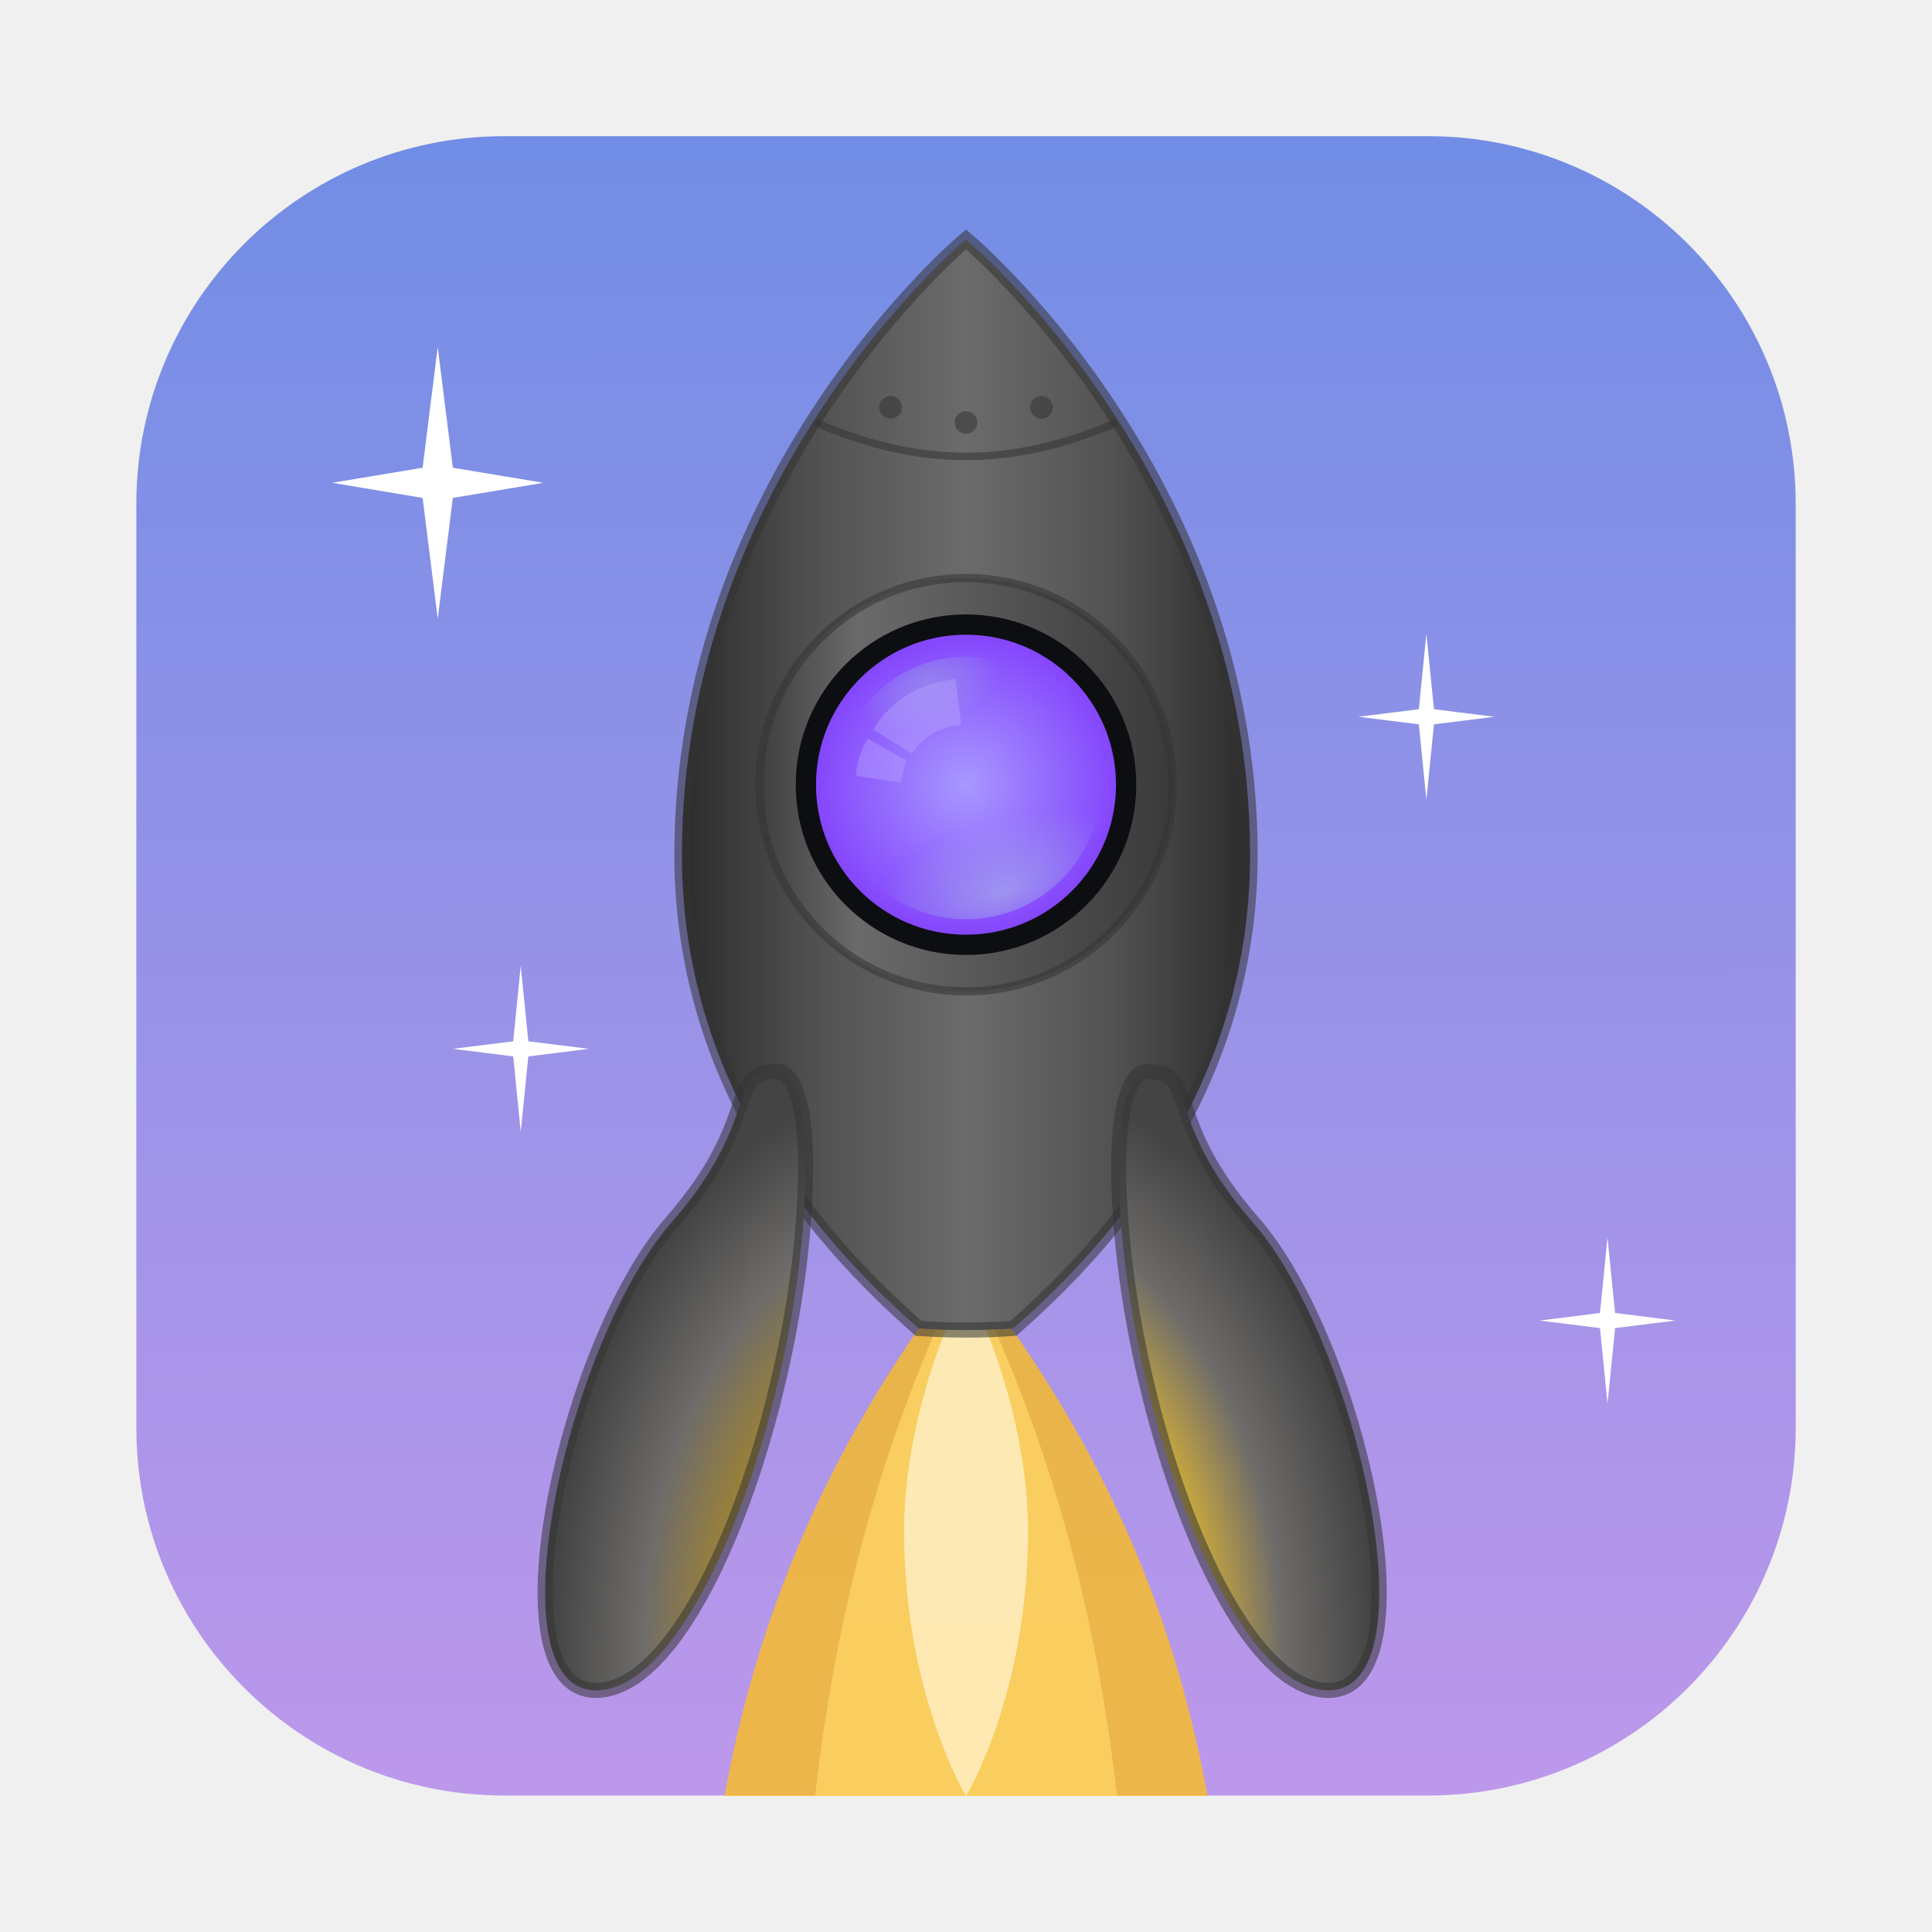
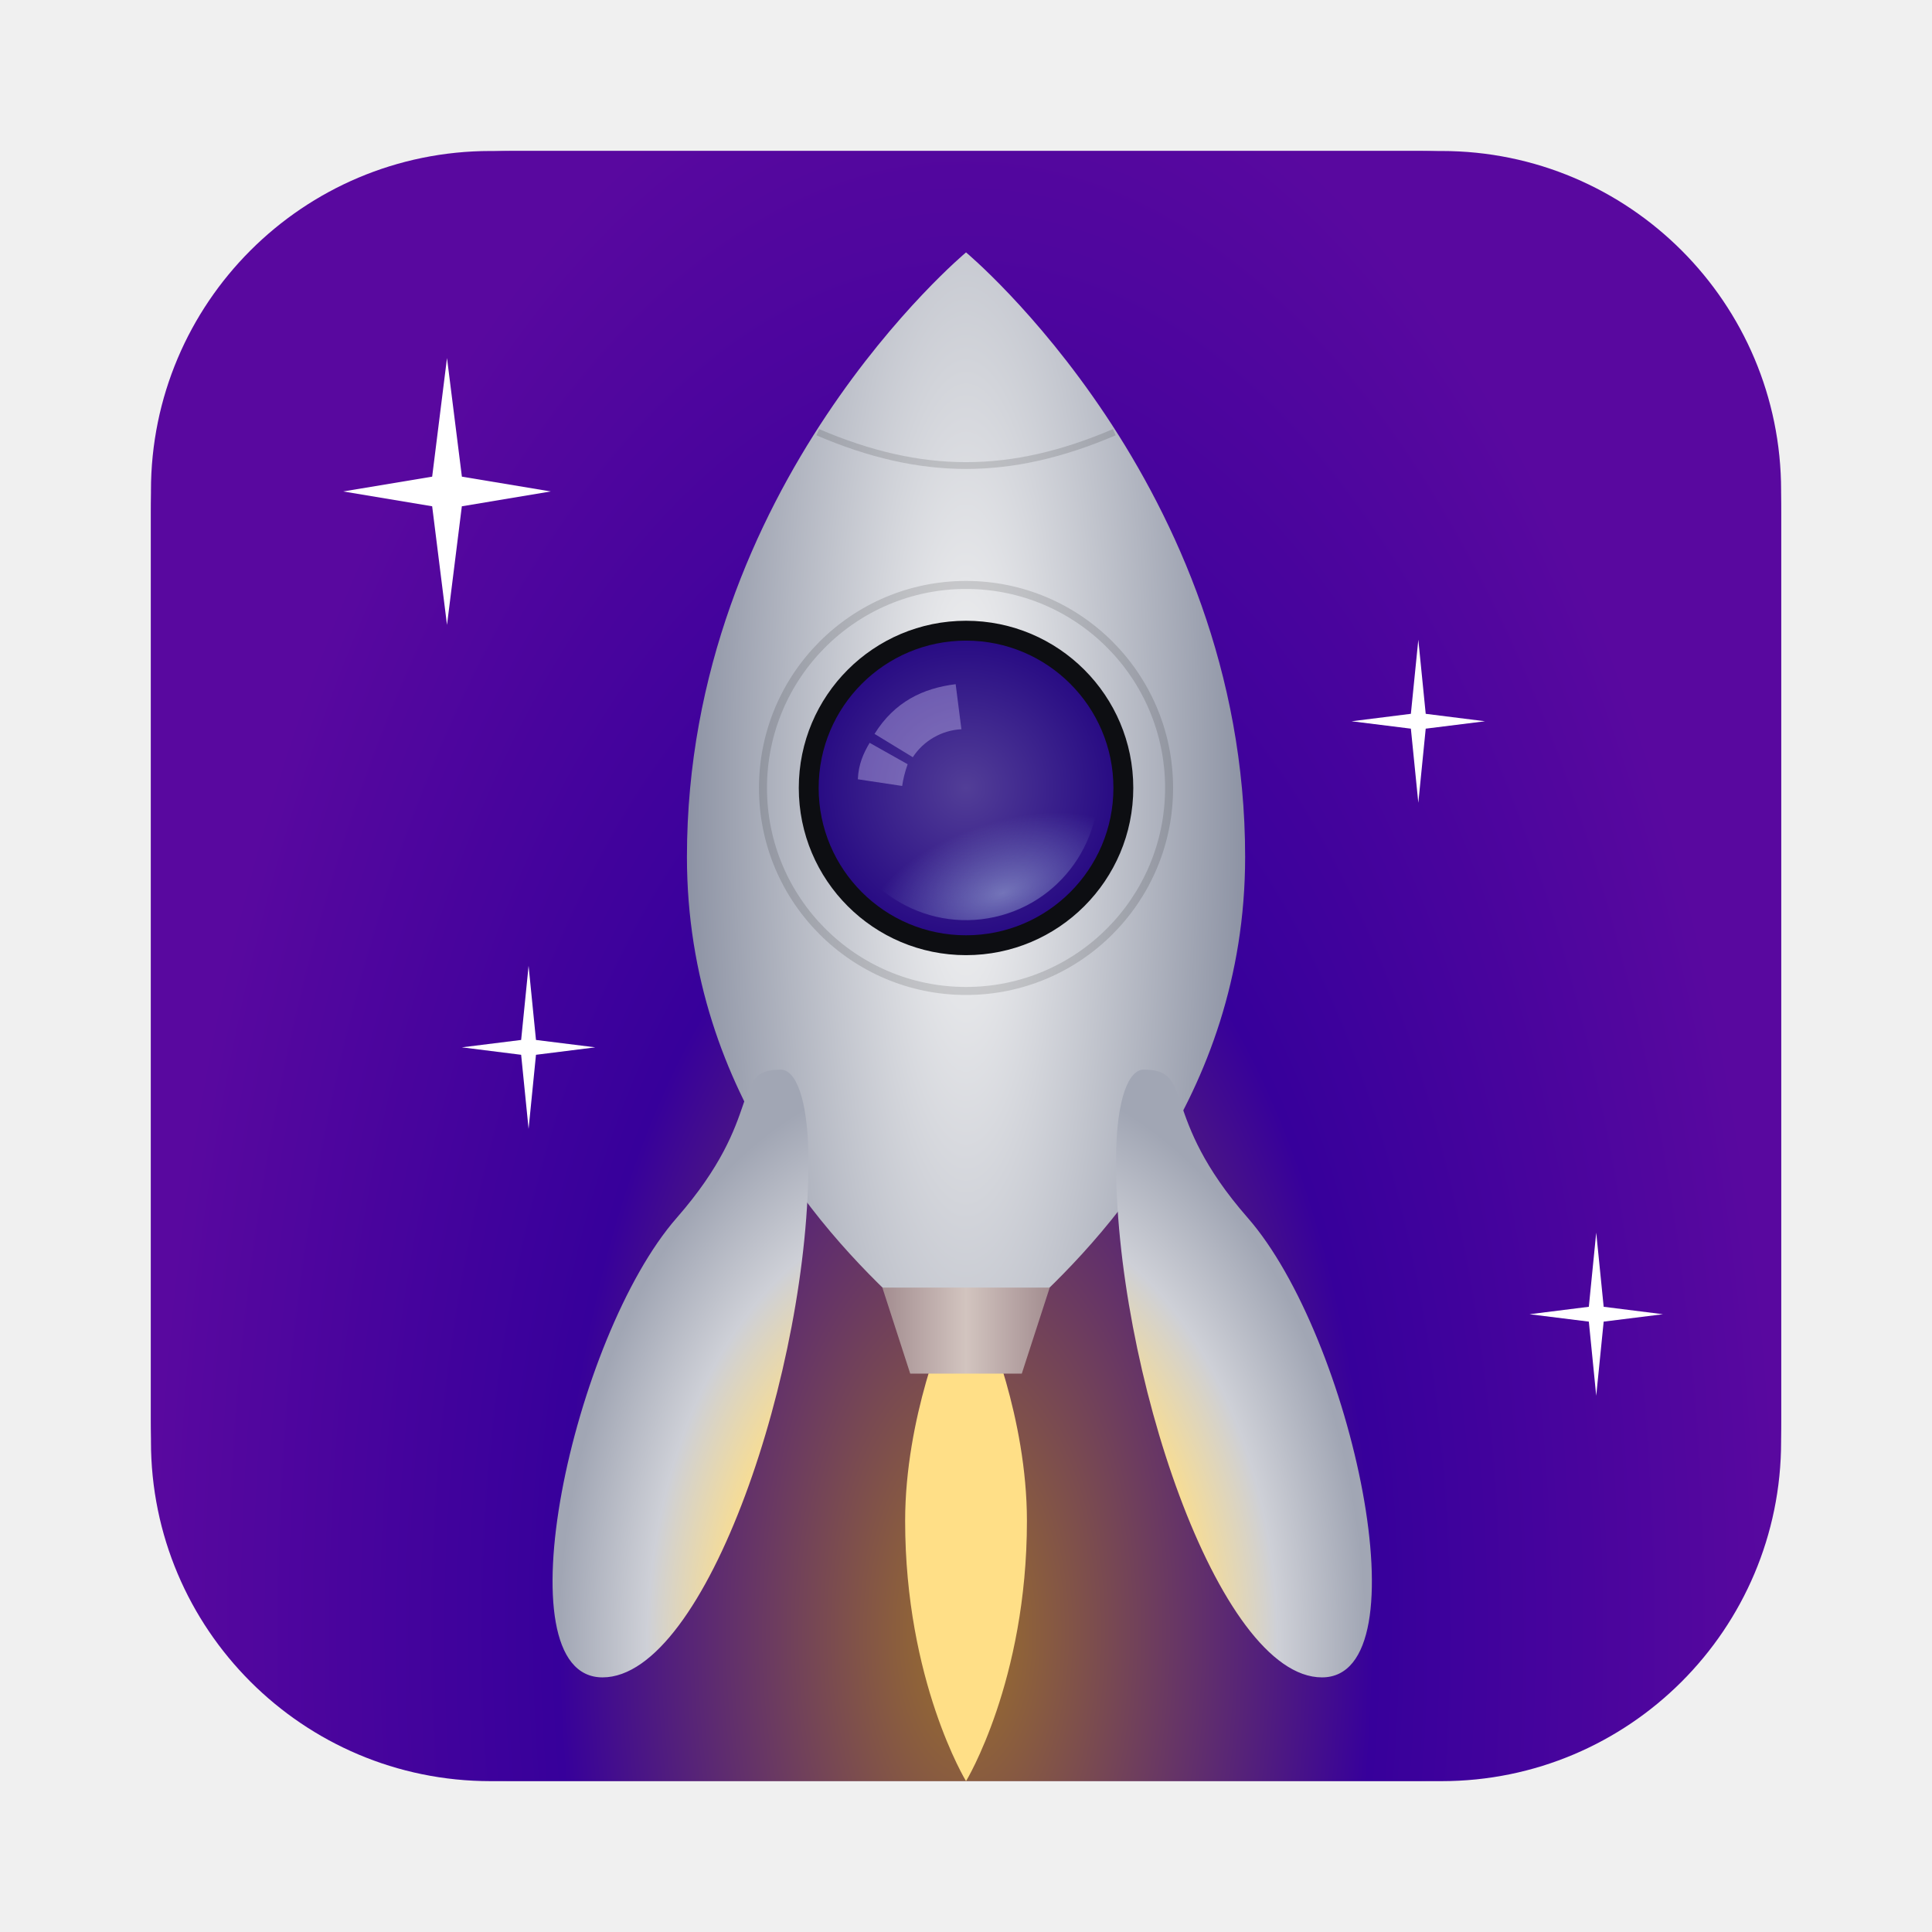
<svg xmlns="http://www.w3.org/2000/svg" xmlns:xlink="http://www.w3.org/1999/xlink" height="64" viewBox="0 0 16.933 16.933" width="64">
-   <linearGradient id="a">
-     <stop offset="0" stop-color="#9bb2de" stop-opacity=".444" />
-     <stop offset="1" stop-color="#9bbcde" stop-opacity="0" />
+   <linearGradient id="i" gradientTransform="matrix(.10867 0 0 .16755 -37.59 11.45)" gradientUnits="userSpaceOnUse" x1="365" x2="395" y1="115" y2="115">
+     <stop offset="0" stop-color="#a38d90" />
+     <stop offset=".5" stop-color="#d2c4bf" />
+     <stop offset="1" stop-color="#a38d90" />
  </linearGradient>
-   <radialGradient id="f" cx="16.933" cy="-3.175" gradientUnits="userSpaceOnUse" r="2.984" spreadMethod="pad">
-     <stop offset="0" stop-color="#a798ff" />
-     <stop offset="1" stop-color="#803bfc" />
-   </radialGradient>
-   <radialGradient id="g" cx="-2.089" cy="64.33" gradientTransform="matrix(-.32768 .0447 -.02943 -.2157 18.165 12.745)" gradientUnits="userSpaceOnUse" r="4.001" xlink:href="#a" />
-   <radialGradient id="b" cx="-2.2" cy="64.283" gradientTransform="matrix(-.63083 .06241 -.03115 -.31486 -13.416 1.239)" gradientUnits="userSpaceOnUse" r="4.001" xlink:href="#a">
+   <radialGradient id="h" cx="-2.2" cy="64.283" gradientTransform="matrix(-.68859 .0681 -.034 -.3436 1.18 -.39)" gradientUnits="userSpaceOnUse" r="4.001">
    <stop offset="0" stop-color="#afc8e5" stop-opacity=".522" />
    <stop offset="1" stop-color="#9bbcde" stop-opacity="0" />
  </radialGradient>
-   <linearGradient id="d" gradientUnits="userSpaceOnUse" x1="11.954" x2="21.913" y1="-3.175" y2="-3.175">
-     <stop offset="0" stop-color="#2c2c2c" />
-     <stop offset=".25" stop-color="#535353" />
-     <stop offset=".5" stop-color="#6b6b6b" />
-     <stop offset=".75" stop-color="#535353" />
-     <stop offset="1" stop-color="#2c2c2c" />
+   <radialGradient id="g" cx="27.875" cy="25.581" gradientTransform="matrix(.73223 0 0 .73201 -16.707 1.423)" gradientUnits="userSpaceOnUse" r="4.448" spreadMethod="pad">
+     <stop offset="0" stop-color="#523e97" />
+     <stop offset="1" stop-color="#230581" />
+   </radialGradient>
+   <radialGradient id="f" cx="17.198" cy="26.27" gradientTransform="matrix(-3.2897 0 0 4.93306 59.844 -92.694)" gradientUnits="userSpaceOnUse" r="2.283" xlink:href="#a" />
+   <linearGradient id="a">
+     <stop offset="0" stop-color="#ffdf87" />
+     <stop offset=".538" stop-color="#ffdf87" />
+     <stop offset=".769" stop-color="#ced0d7" />
+     <stop offset="1" stop-color="#a1a6b4" />
  </linearGradient>
-   <radialGradient id="i" cx="17.198" cy="26.27" gradientTransform="matrix(3.01374 0 0 4.52062 -34.633 -106.584)" gradientUnits="userSpaceOnUse" r="2.283">
-     <stop offset="0" stop-color="#ffd767" />
-     <stop offset=".538" stop-color="#e0b832" />
-     <stop offset=".769" stop-color="#6e6c6a" />
-     <stop offset="1" stop-color="#444" />
+   <radialGradient id="e" cx="17.198" cy="26.27" gradientTransform="matrix(3.2897 0 0 4.93306 -52.584 -92.694)" gradientUnits="userSpaceOnUse" r="2.283" xlink:href="#a" />
+   <radialGradient id="d" cx="84.667" cy="235.322" gradientTransform="matrix(1.00001 0 0 4.3265 -80.964 -997.97)" gradientUnits="userSpaceOnUse" r="5.436">
+     <stop offset="0" stop-color="#f7f7f7" />
+     <stop offset="1" stop-color="#8d93a4" />
  </radialGradient>
-   <radialGradient id="j" cx="17.198" cy="26.27" gradientTransform="matrix(-3.01374 0 0 4.52062 68.364 -106.584)" gradientUnits="userSpaceOnUse" r="2.283">
-     <stop offset="0" stop-color="#ffc108" />
-     <stop offset=".538" stop-color="#a7872a" />
-     <stop offset=".769" stop-color="#6e6c6a" />
-     <stop offset="1" stop-color="#444" />
+   <radialGradient id="c" cx="100.542" cy="288.829" gradientTransform="matrix(1.00001 0 0 1.99334 -96.839 -539.12)" gradientUnits="userSpaceOnUse" r="15.875">
+     <stop offset="0" stop-color="#9c712a" />
+     <stop offset=".5" stop-color="#37009b" />
+     <stop offset="1" stop-color="#59089f" />
  </radialGradient>
-   <linearGradient id="e" gradientUnits="userSpaceOnUse" x1="12.985" x2="20.882" y1="-3.175" y2="-3.175">
-     <stop offset="0" stop-color="#373737" />
-     <stop offset=".26" stop-color="#6a6a6a" />
-     <stop offset="1" stop-color="#373737" />
+   <linearGradient id="b" gradientTransform="matrix(1.09156 0 0 1.09124 -14.799 4.994)" gradientUnits="userSpaceOnUse" x1="17.19" x2="17.236" y1="2.749" y2="31.762">
+     <stop offset="0" stop-color="#5a089f" />
+     <stop offset="1" stop-color="#35009b" />
  </linearGradient>
-   <radialGradient id="h" cx="-2.2" cy="64.283" gradientTransform="matrix(-.63083 .06241 -.03115 -.31486 -16.835 17.825)" gradientUnits="userSpaceOnUse" r="4.001" xlink:href="#b" />
-   <linearGradient id="c" gradientUnits="userSpaceOnUse" x1="17.173" x2="17.219" y1="-14.313" y2="14.699">
-     <stop offset="0" stop-color="#728de5" />
-     <stop offset="1" stop-color="#bd98eb" />
-   </linearGradient>
-   <g transform="matrix(.5 0 0 .5 0 8.465)">
-     <rect fill="url(#c)" height="29.087" rx="6.449" width="29.087" x="2.39" y="-14.543" />
-     <path d="M16.104 6.355c-1.816 2.64-2.875 5.287-3.404 8.197h8.467c-.53-2.91-1.588-5.556-3.44-8.202z" fill="#ffc012" fill-opacity=".737" />
-     <path d="M16.415 6.355c-1.135 2.64-1.797 5.287-2.127 8.197h5.291c-.33-2.91-.992-5.556-2.15-8.202z" fill="#ffd768" fill-opacity=".717" />
-     <path d="M16.933 14.552s-1.086-1.787-1.086-4.647c0-1.858.745-3.555.745-3.555h.683s.745 1.697.745 3.555c0 2.86-1.086 4.647-1.086 4.647z" fill="#fff3d2" fill-opacity=".733" />
-     <path d="M16.933-12.734s-4.98 4.15-4.98 10.79c0 4.315 2.74 7.054 4.15 8.3a12.02 12.02 0 001.66 0c1.411-1.246 4.15-3.985 4.15-8.3 0-6.64-4.98-10.79-4.98-10.79z" fill="url(#d)" stroke="#333" stroke-opacity=".549" stroke-width=".265" />
-     <circle cx="16.933" cy="-3.175" fill="url(#e)" r="3.623" stroke="#343434" stroke-opacity=".549" stroke-width=".143" />
-     <circle cx="16.933" cy="-3.175" fill="url(#f)" r="2.807" stroke="#0d0e12" stroke-linecap="round" stroke-linejoin="round" stroke-width=".355" />
-     <circle cx="17.215" cy=".694" fill="url(#g)" r="2.245" transform="rotate(-12.929)" />
-     <circle cx="-17.219" cy="-.578" fill="url(#h)" r="2.359" transform="rotate(167.457)" />
-     <path d="M16.852-4.222l-.103-.805c-.585.072-1.091.315-1.448.887l.683.416a1.11 1.11 0 01.868-.499zm-1.058 1.011c.02-.125.05-.254.098-.387l-.677-.383a1.298 1.298 0 00-.21.651z" fill="#bcadff" fill-opacity=".367" />
-     <path d="M7.673-10.848l.265 2.117 1.587.264-1.587.265-.265 2.117-.265-2.117-1.587-.265 1.587-.264zM28.178 4.763l.133 1.322 1.058.133-1.058.132-.133 1.323-.132-1.323-1.058-.132 1.058-.133zM25.003-5.82l.133 1.322 1.058.132-1.058.133-.133 1.323-.132-1.323-1.058-.133 1.058-.132zM9.128 0l.133 1.323 1.058.132-1.058.133-.133 1.322-.132-1.322-1.058-.133 1.058-.132z" fill="#fff" />
-     <g stroke-opacity=".549">
-       <path d="M19.61 3.422c-.03 3.722 1.821 9.278 3.674 9.278 1.852 0 .529-6.085-1.323-8.202-1.607-1.836-.929-2.646-1.857-2.646-.265 0-.484.511-.493 1.57z" fill="url(#i)" stroke="#333" stroke-width=".265" />
-       <path d="M14.12 3.422c.032 3.722-1.82 9.278-3.672 9.278s-.529-6.085 1.323-8.202c1.606-1.836.928-2.646 1.857-2.646.264 0 .484.511.493 1.57z" fill="url(#j)" stroke="#333" stroke-width=".265" />
-       <path d="M14.288-9.525c1.852.794 3.44.794 5.291 0" fill="none" stroke="#343434" stroke-width=".132" />
-       <path d="M16.933-9.525h0M18.256-9.79h0M15.61-9.79h0" fill="none" stroke="#343434" stroke-linecap="round" stroke-width=".397" />
-     </g>
+   <g transform="matrix(.45 0 0 .45 6.8 -2.161)">
+     <rect fill="url(#b)" height="31.741" rx="7.039" width="31.75" x="-12.171" y="7.743" />
+     <rect fill="url(#c)" height="31.75" ry="6.615" width="31.75" x="-12.171" y="7.743" />
+     <path d="M3.704 9.718s-5.436 4.528-5.436 11.774c0 4.709 2.99 7.698 4.53 9.056.627.042 1.204.042 1.812 0 1.54-1.358 4.53-4.347 4.53-9.057 0-7.245-5.436-11.773-5.436-11.773z" fill="url(#d)" />
+     <path d="M3.704 39.493s-1.186-1.95-1.186-5.07c0-2.029.813-3.88.813-3.88h.746s.813 1.851.813 3.88c0 3.12-1.186 5.07-1.186 5.07z" fill="#ffdf87" />
+     <path d="M-6.405 11.776l.29 2.31 1.732.288-1.733.289-.289 2.31-.289-2.31-1.732-.289 1.732-.288zM15.978 28.81l.145 1.444 1.155.145-1.155.144-.145 1.444-.144-1.444-1.155-.144 1.155-.145zm-20.794-5.197l.144 1.444 1.155.144-1.155.145-.144 1.443-.145-1.443-1.155-.145 1.155-.144z" fill="#fff" />
+     <path d="M6.626 27.347c-.034 4.062 1.988 10.125 4.01 10.125 2.02 0 .577-6.64-1.445-8.95-1.753-2.003-1.013-2.887-2.026-2.887-.29 0-.53.557-.539 1.712z" fill="url(#e)" />
+     <path d="M.634 27.347c.034 4.062-1.988 10.125-4.01 10.125-2.021 0-.577-6.64 1.445-8.95 1.753-2.003 1.013-2.887 2.026-2.887.289 0 .529.557.539 1.712z" fill="url(#f)" />
+     <ellipse cx="3.704" cy="20.149" fill="none" rx="3.955" ry="3.954" stroke="#000" stroke-opacity=".133" stroke-width=".156" />
+     <ellipse cx="3.704" cy="20.149" fill="url(#g)" rx="3.064" ry="3.063" stroke="#0d0e12" stroke-linecap="round" stroke-linejoin="round" stroke-width=".387" />
+     <circle cx=".761" cy="-20.472" fill="url(#h)" r="2.575" transform="rotate(167.461) skewX(.007)" />
+     <path d="M3.614 19.006l-.112-.878c-.638.078-1.191.344-1.58.968l.745.454a1.21 1.21 0 01.947-.545zM2.46 20.11c.02-.137.055-.278.107-.423l-.74-.417c-.12.2-.219.42-.23.71z" fill="#d5cef6" fill-opacity=".369" />
+     <path d="M12.513 17.262l.144 1.443 1.155.145-1.155.144-.144 1.444-.145-1.444-1.155-.144 1.155-.145z" fill="#fff" />
+     <path d="M.816 13.22c2.021.866 3.754.866 5.776 0" fill="none" stroke="#000" stroke-opacity=".133" stroke-width=".132" />
+     <path d="M2.074 29.88l.543 1.676H4.79l.544-1.676h-1.63z" fill="url(#i)" />
  </g>
</svg>
